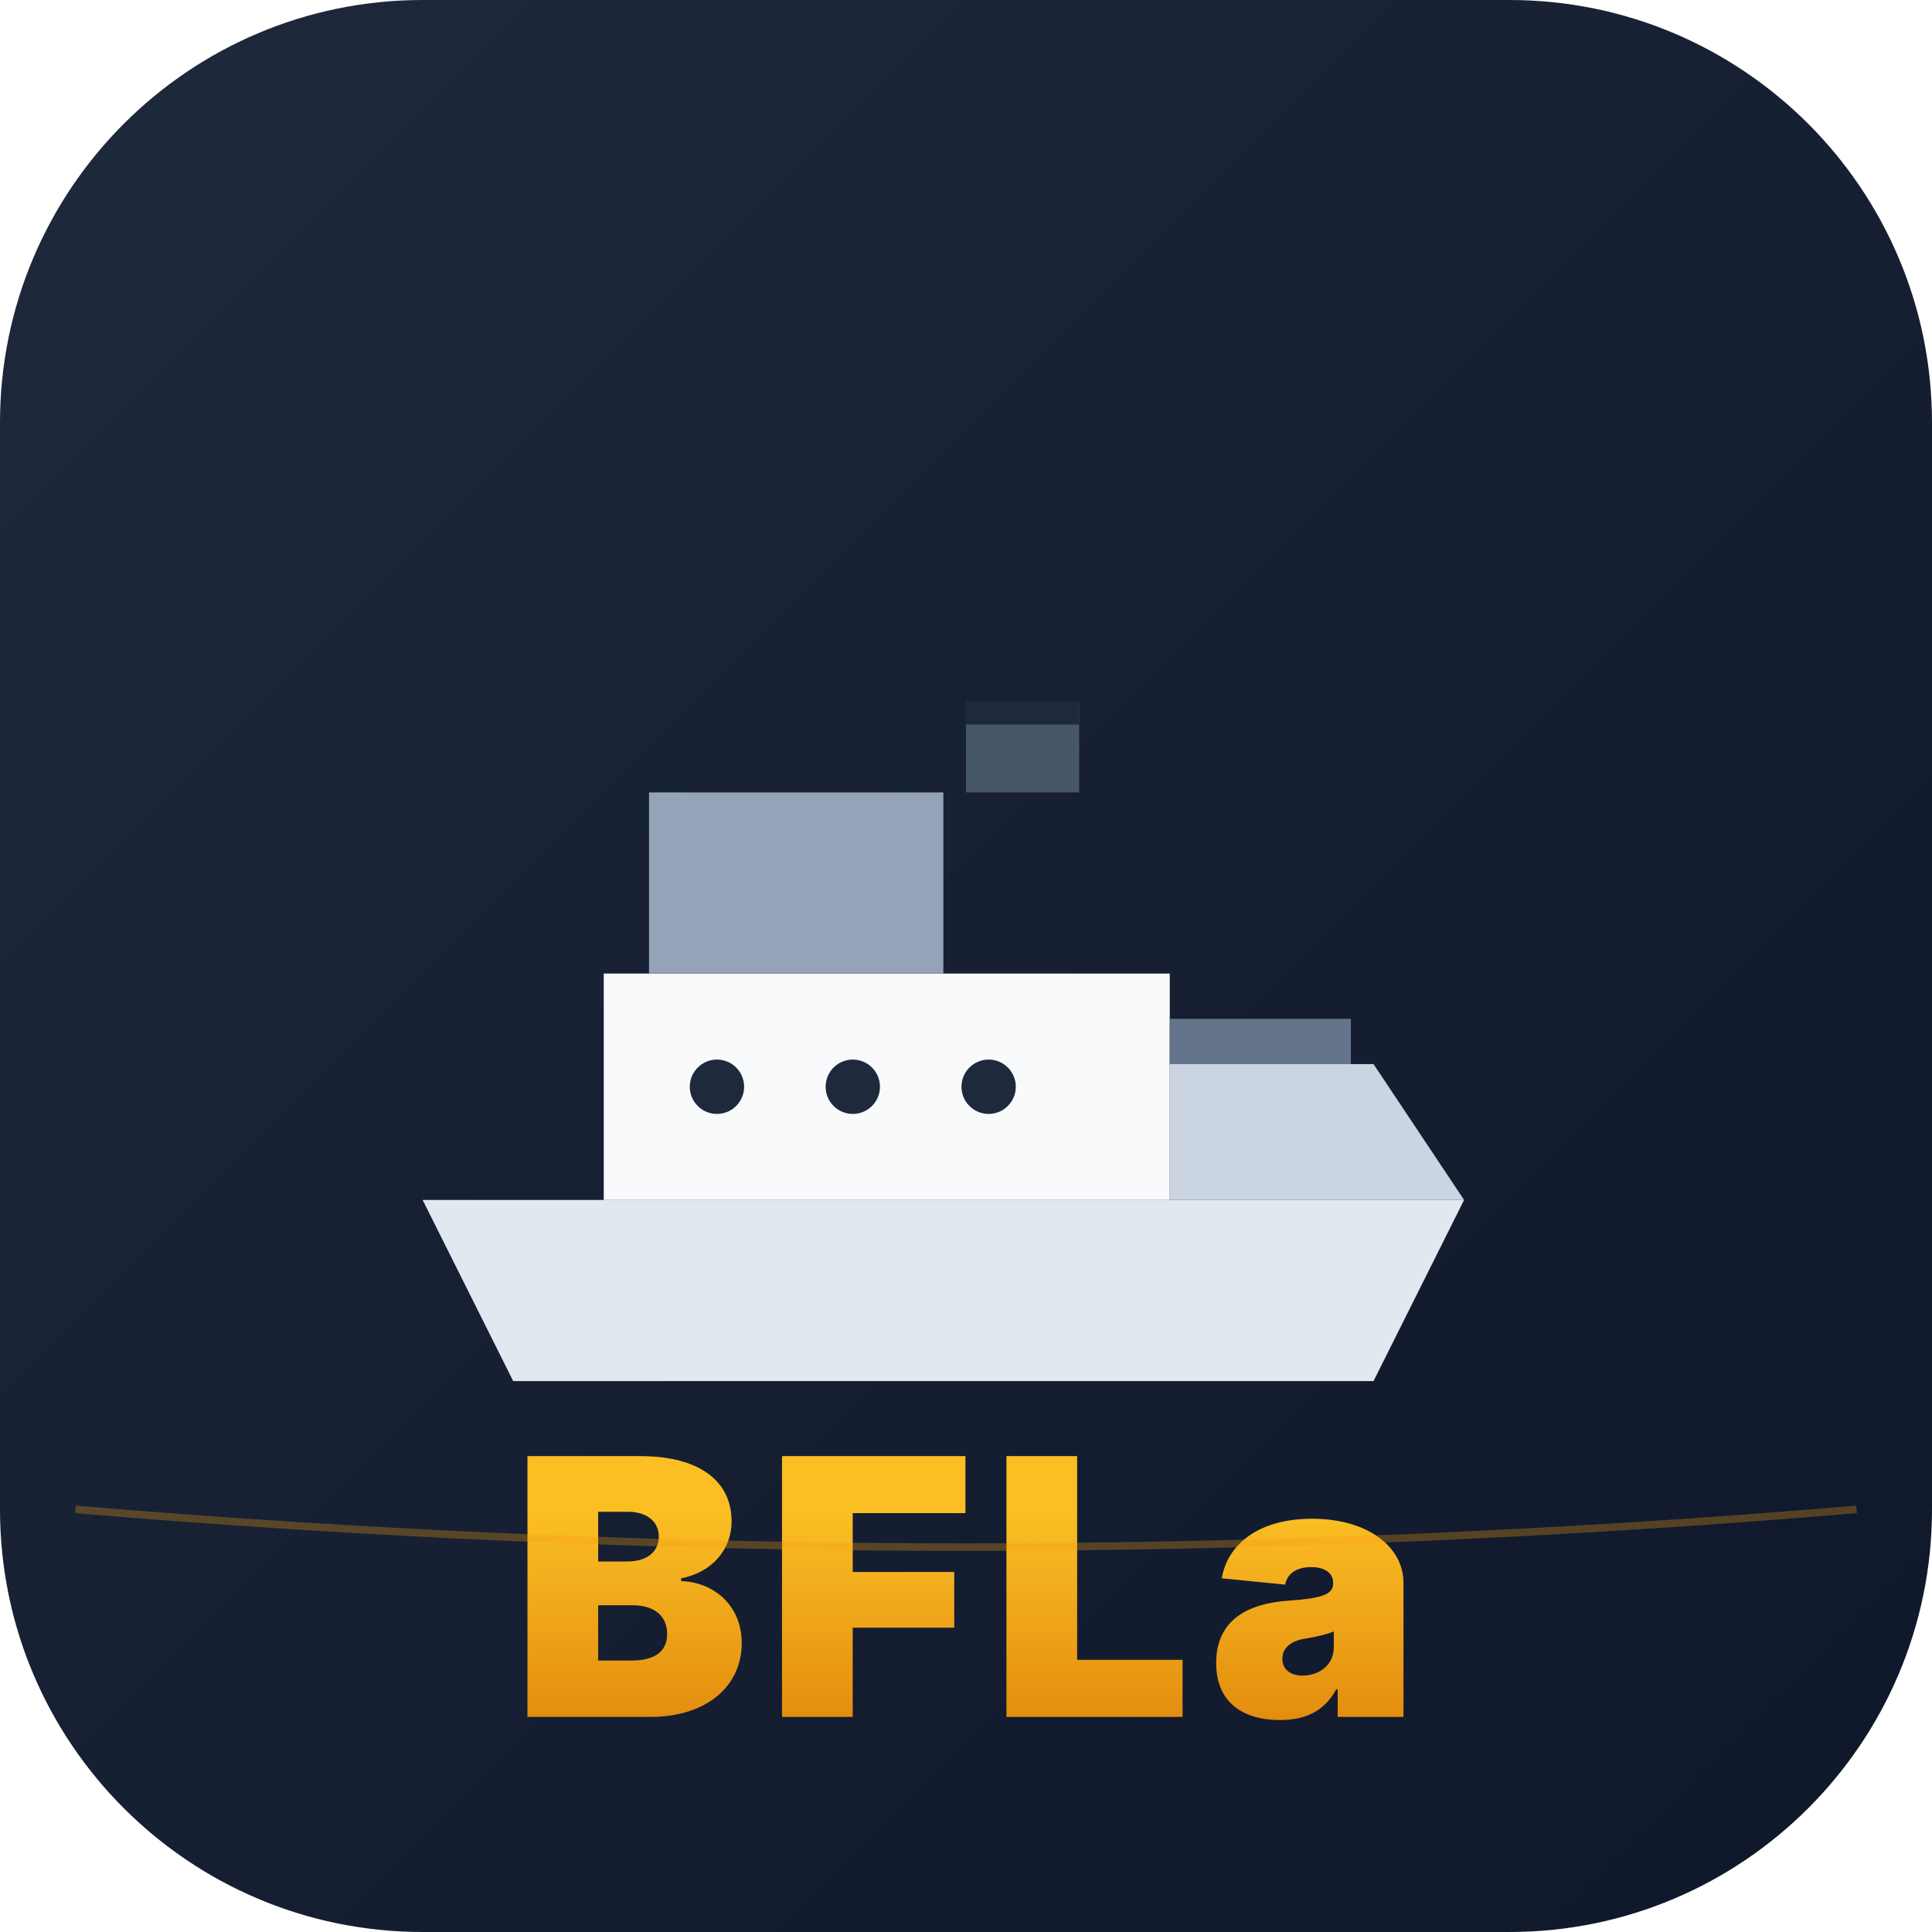
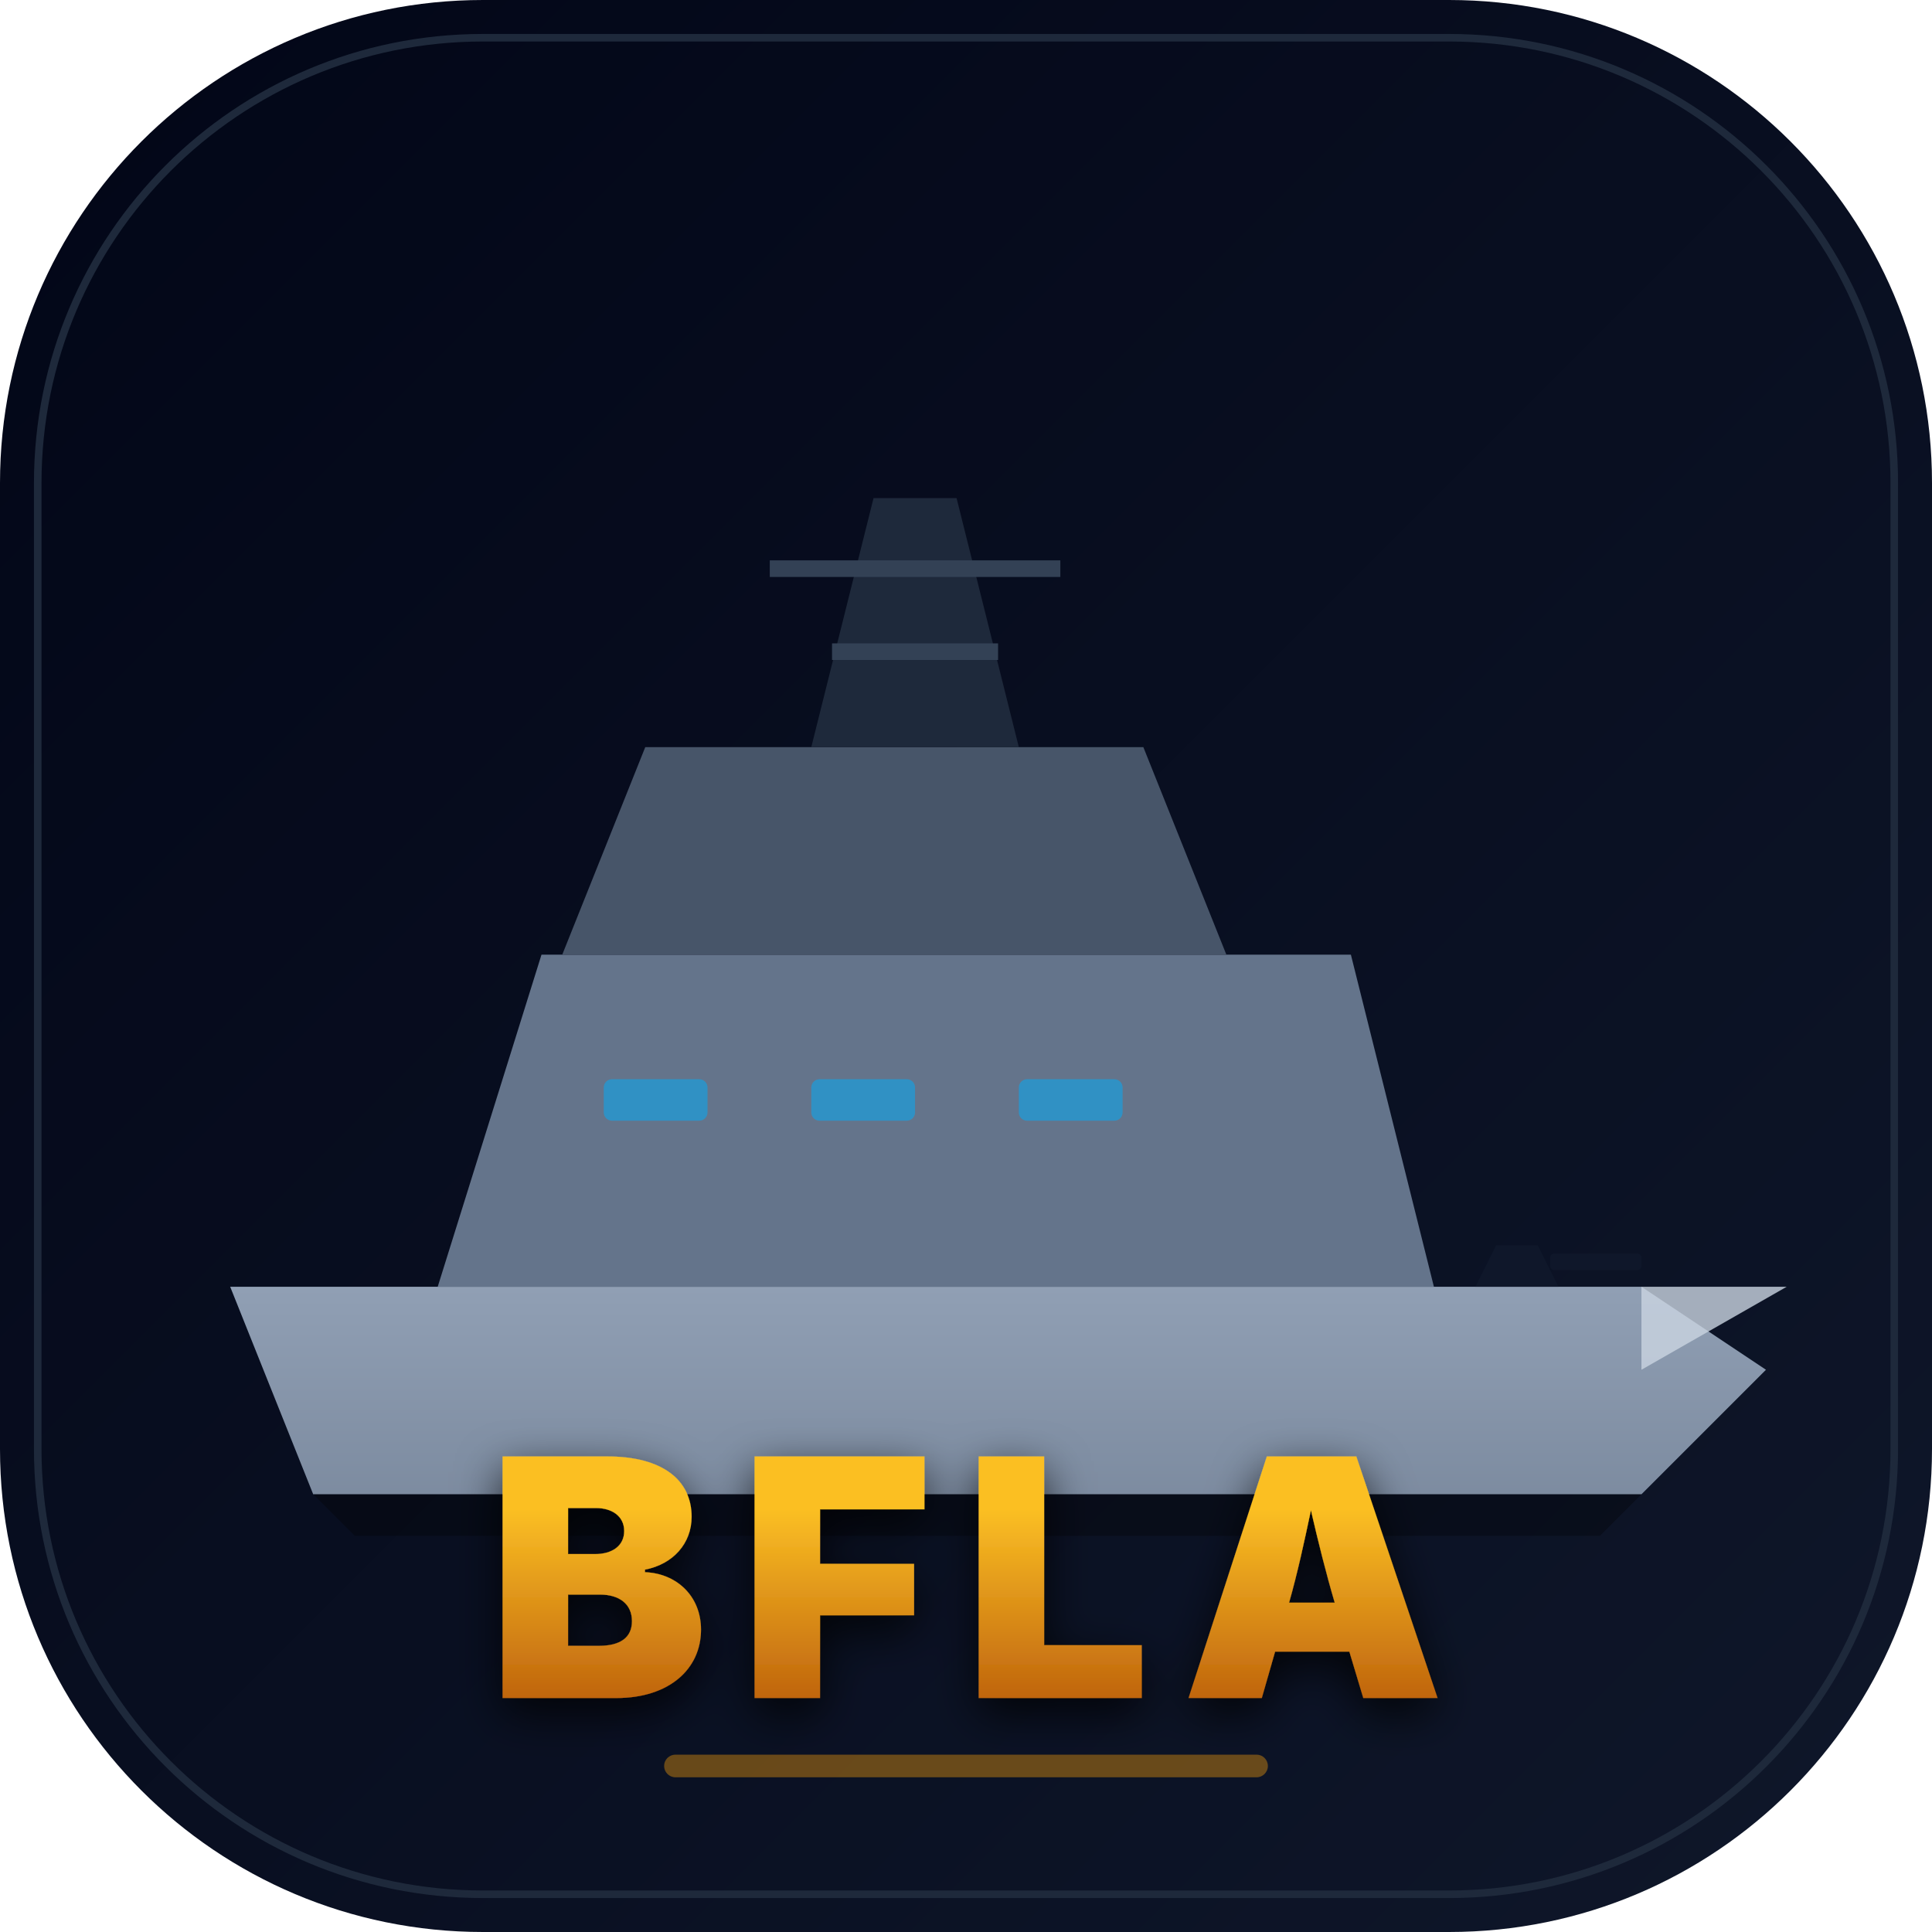
<svg xmlns="http://www.w3.org/2000/svg" width="512" height="512" viewBox="0 0 512 512" fill="none">
  <defs>
+     <linearGradient id="hull_grad" x1="256" y1="200" x2="256" y2="400" gradientUnits="userSpaceOnUse">
+       <stop stop-color="#94a3b8" />
+       <stop offset="1" stop-color="#475569" />
+     </linearGradient>
    <linearGradient id="bg_grad" x1="0" y1="0" x2="512" y2="512" gradientUnits="userSpaceOnUse">
-       <stop stop-color="#1e293b" />
+       <stop stop-color="#020617" />
      <stop offset="1" stop-color="#0f172a" />
    </linearGradient>
-     <linearGradient id="text_grad" x1="256" y1="400" x2="256" y2="480" gradientUnits="userSpaceOnUse">
+     <linearGradient id="gold_grad" x1="256" y1="400" x2="256" y2="460" gradientUnits="userSpaceOnUse">
      <stop stop-color="#fbbf24" />
-       <stop offset="1" stop-color="#d97706" />
+       <stop offset="1" stop-color="#b45309" />
    </linearGradient>
  </defs>
-   <rect width="512" height="512" rx="112" fill="url(#bg_grad)" />
-   <g transform="translate(100, 150) scale(0.6)">
-     <path d="M20 280 L480 280 L440 360 L60 360 Z" fill="#e2e8f0" />
-     <path d="M100 280 L100 180 L350 180 L350 280 Z" fill="#f8fafc" />
-     <path d="M120 180 L120 100 L250 100 L250 180 Z" fill="#94a3b8" />
-     <path d="M260 100 L260 60 L310 60 L310 100 Z" fill="#475569" />
-     <rect x="260" y="60" width="50" height="10" fill="#1e293b" />
-     <circle cx="150" cy="230" r="12" fill="#1e293b" />
-     <circle cx="210" cy="230" r="12" fill="#1e293b" />
-     <circle cx="270" cy="230" r="12" fill="#1e293b" />
-     <rect x="350" y="200" width="80" height="20" fill="#64748b" />
-     <path d="M480 280 L440 220 L350 220 L350 280 Z" fill="#cbd5e1" />
+   <rect width="512" height="512" rx="128" fill="url(#bg_grad)" />
+   <rect x="10" y="10" width="492" height="492" rx="118" stroke="#1e293b" stroke-width="2" fill="none" />
+   <g transform="translate(50, 110) scale(1.1)">
+     <path d="M10 210 L350 210 L380 230 L350 260 L30 260 Z" fill="url(#hull_grad)" />
+     <path d="M350 210 L385 210 L350 230 Z" fill="#cbd5e1" opacity="0.8" />
+     <path d="M60 210 L85 130 L280 130 L300 210 Z" fill="#64748b" />
+     <path d="M90 130 L110 80 L230 80 L250 130 Z" fill="#475569" />
+     <path d="M150 80 L165 20 L185 20 L200 80 Z" fill="#1e293b" />
+     <rect x="140" y="35" width="70" height="4" fill="#334155" />
+     <rect x="155" y="55" width="40" height="4" fill="#334155" />
+     <g transform="translate(310, 200)">
+       <path d="M0 10 L20 10 L15 0 L5 0 Z" fill="#0f172a" />
+       <rect x="18" y="2" width="22" height="4" rx="1" fill="#0f172a" />
+     </g>
+     <rect x="100" y="160" width="25" height="10" rx="2" fill="#0ea5e9" opacity="0.6" />
+     <rect x="150" y="160" width="25" height="10" rx="2" fill="#0ea5e9" opacity="0.6" />
+     <rect x="200" y="160" width="25" height="10" rx="2" fill="#0ea5e9" opacity="0.6" />
+     <path d="M30 260 L350 260 L340 270 L40 270 Z" fill="#000" opacity="0.3" />
  </g>
-   <text x="256" y="455" text-anchor="middle" font-family="system-ui, -apple-system, sans-serif" font-weight="900" font-size="95" fill="url(#text_grad)" style="letter-spacing: 4px;">BFLa</text>
-   <path d="M20 400 Q256 420 492 400" stroke="#f59e0b" stroke-width="2" stroke-opacity="0.3" fill="none" />
+   <text x="256" y="450" text-anchor="middle" font-family="Inter, system-ui, sans-serif" font-weight="950" font-size="88" fill="url(#gold_grad)" style="letter-spacing: 8px; filter: drop-shadow(0px 4px 6px rgba(0,0,0,0.8));">BFLA</text>
+   <rect x="176" y="465" width="160" height="6" rx="3" fill="#f59e0b" fill-opacity="0.4" />
</svg>
